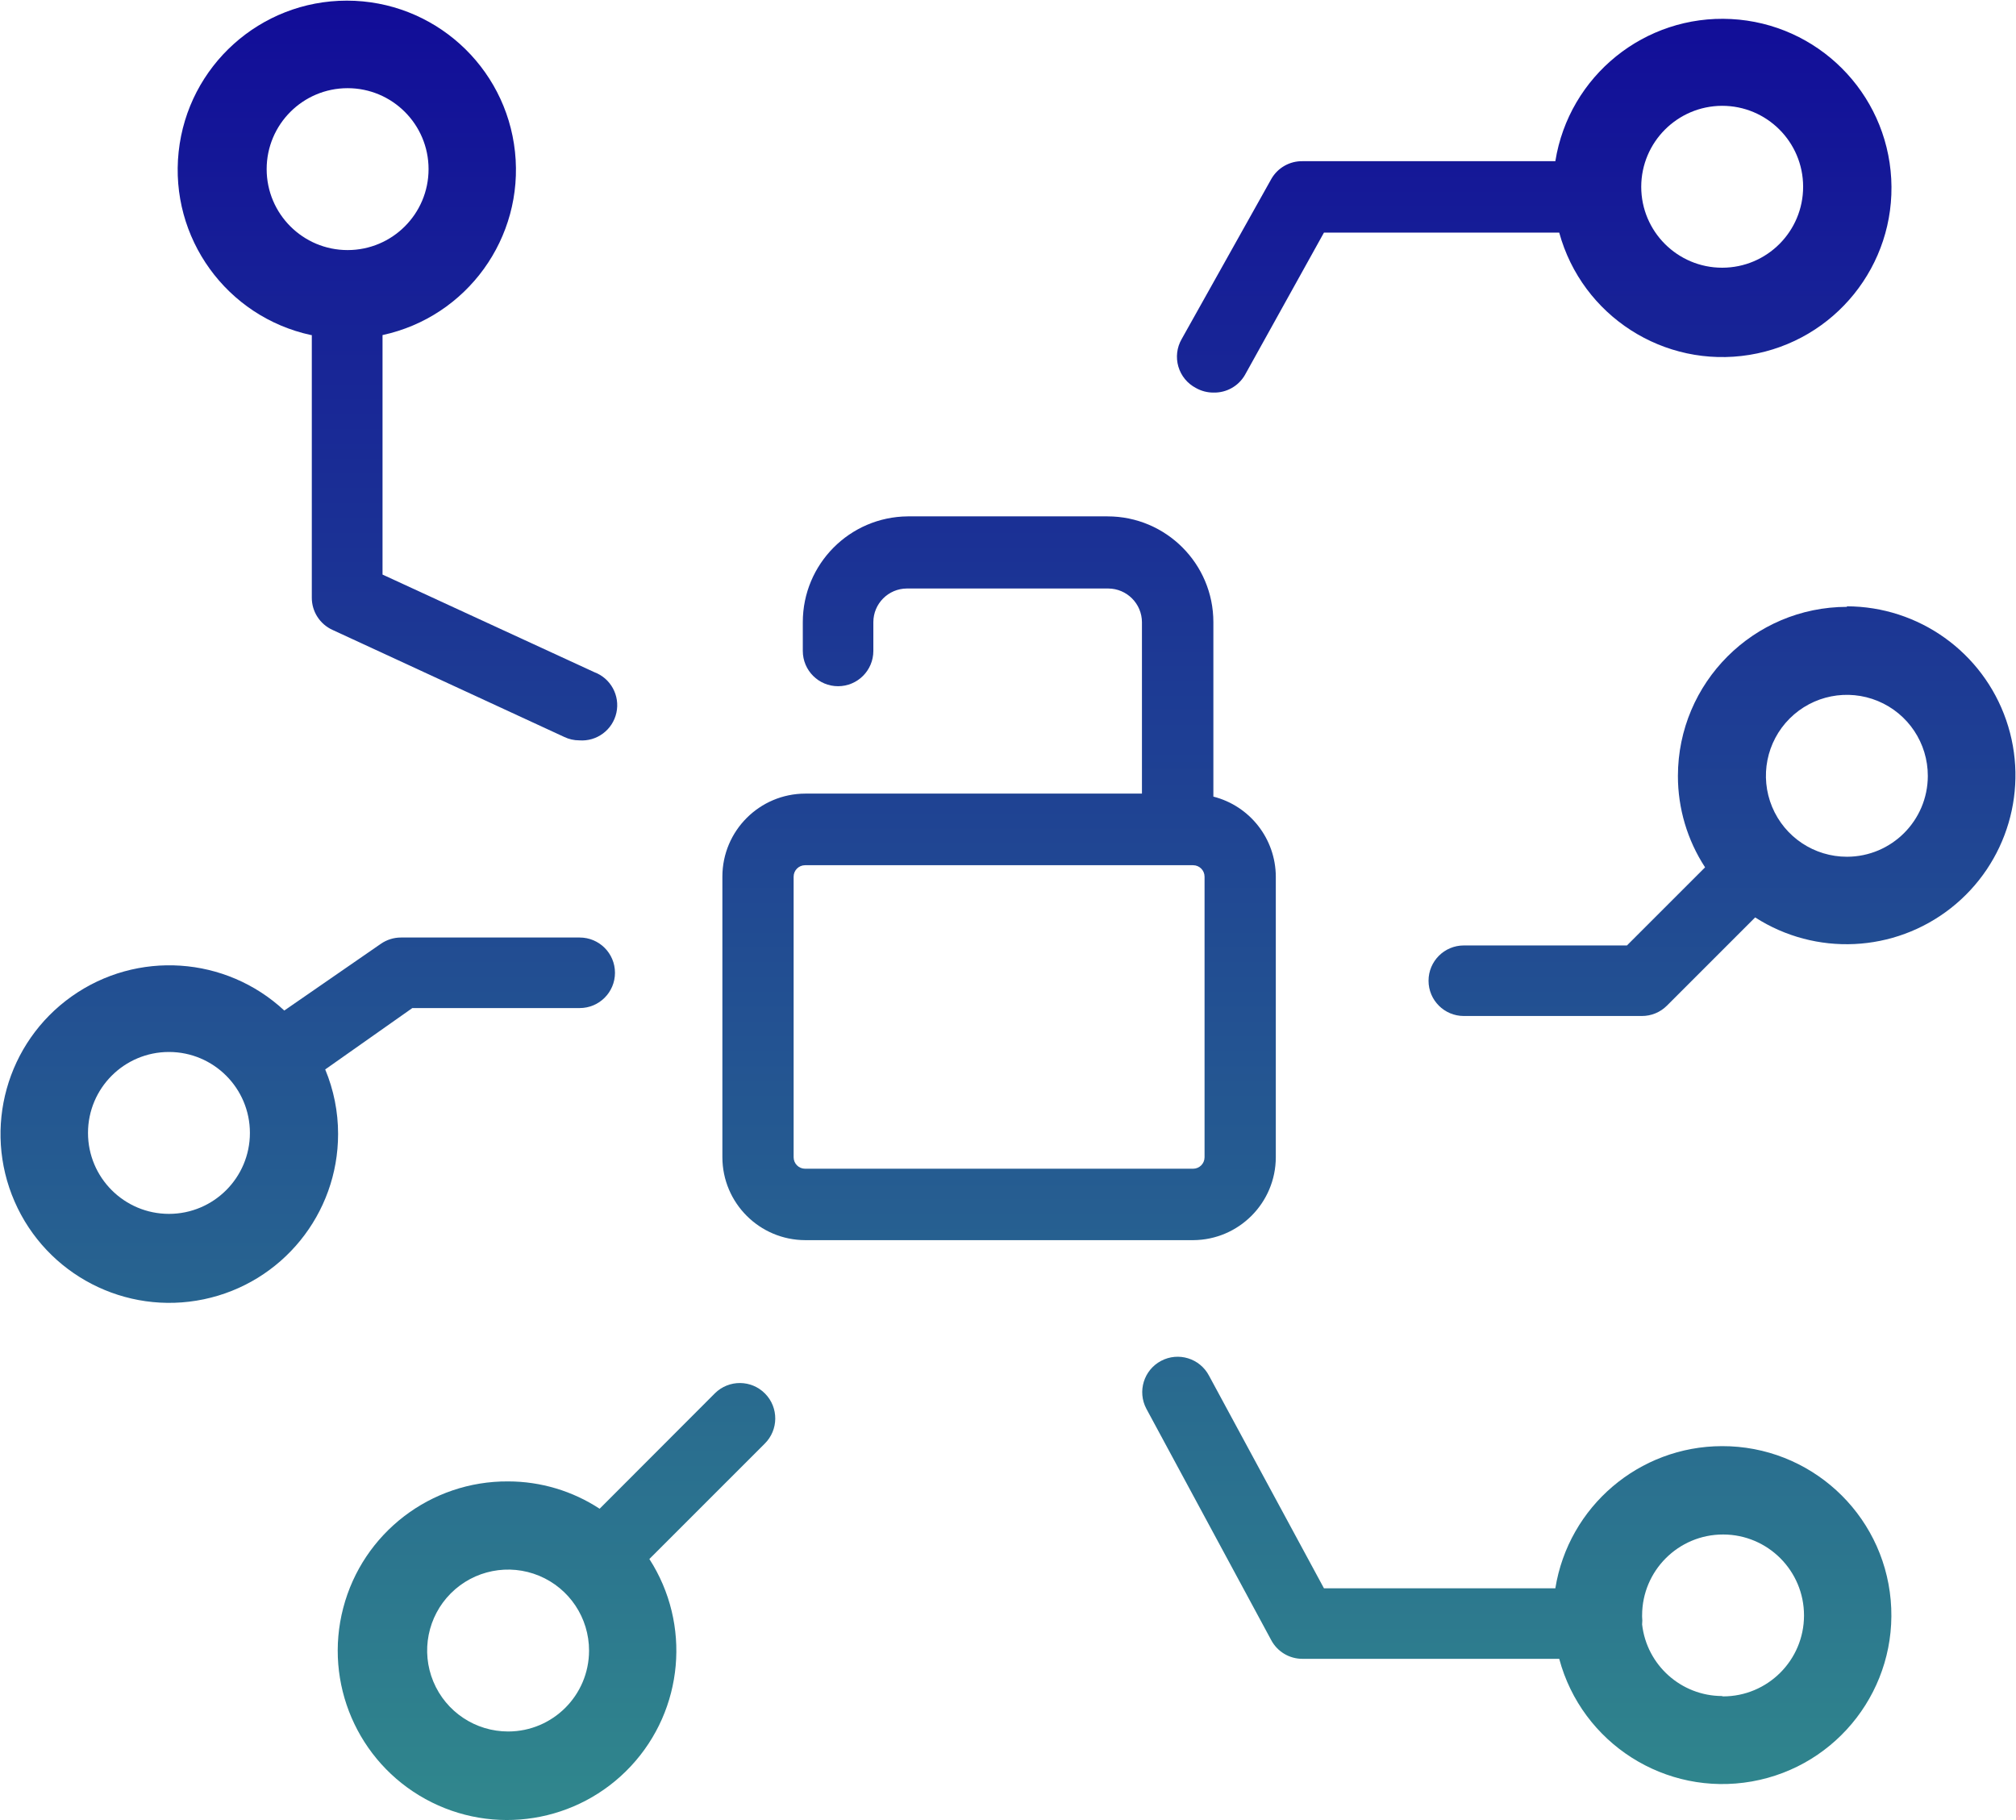
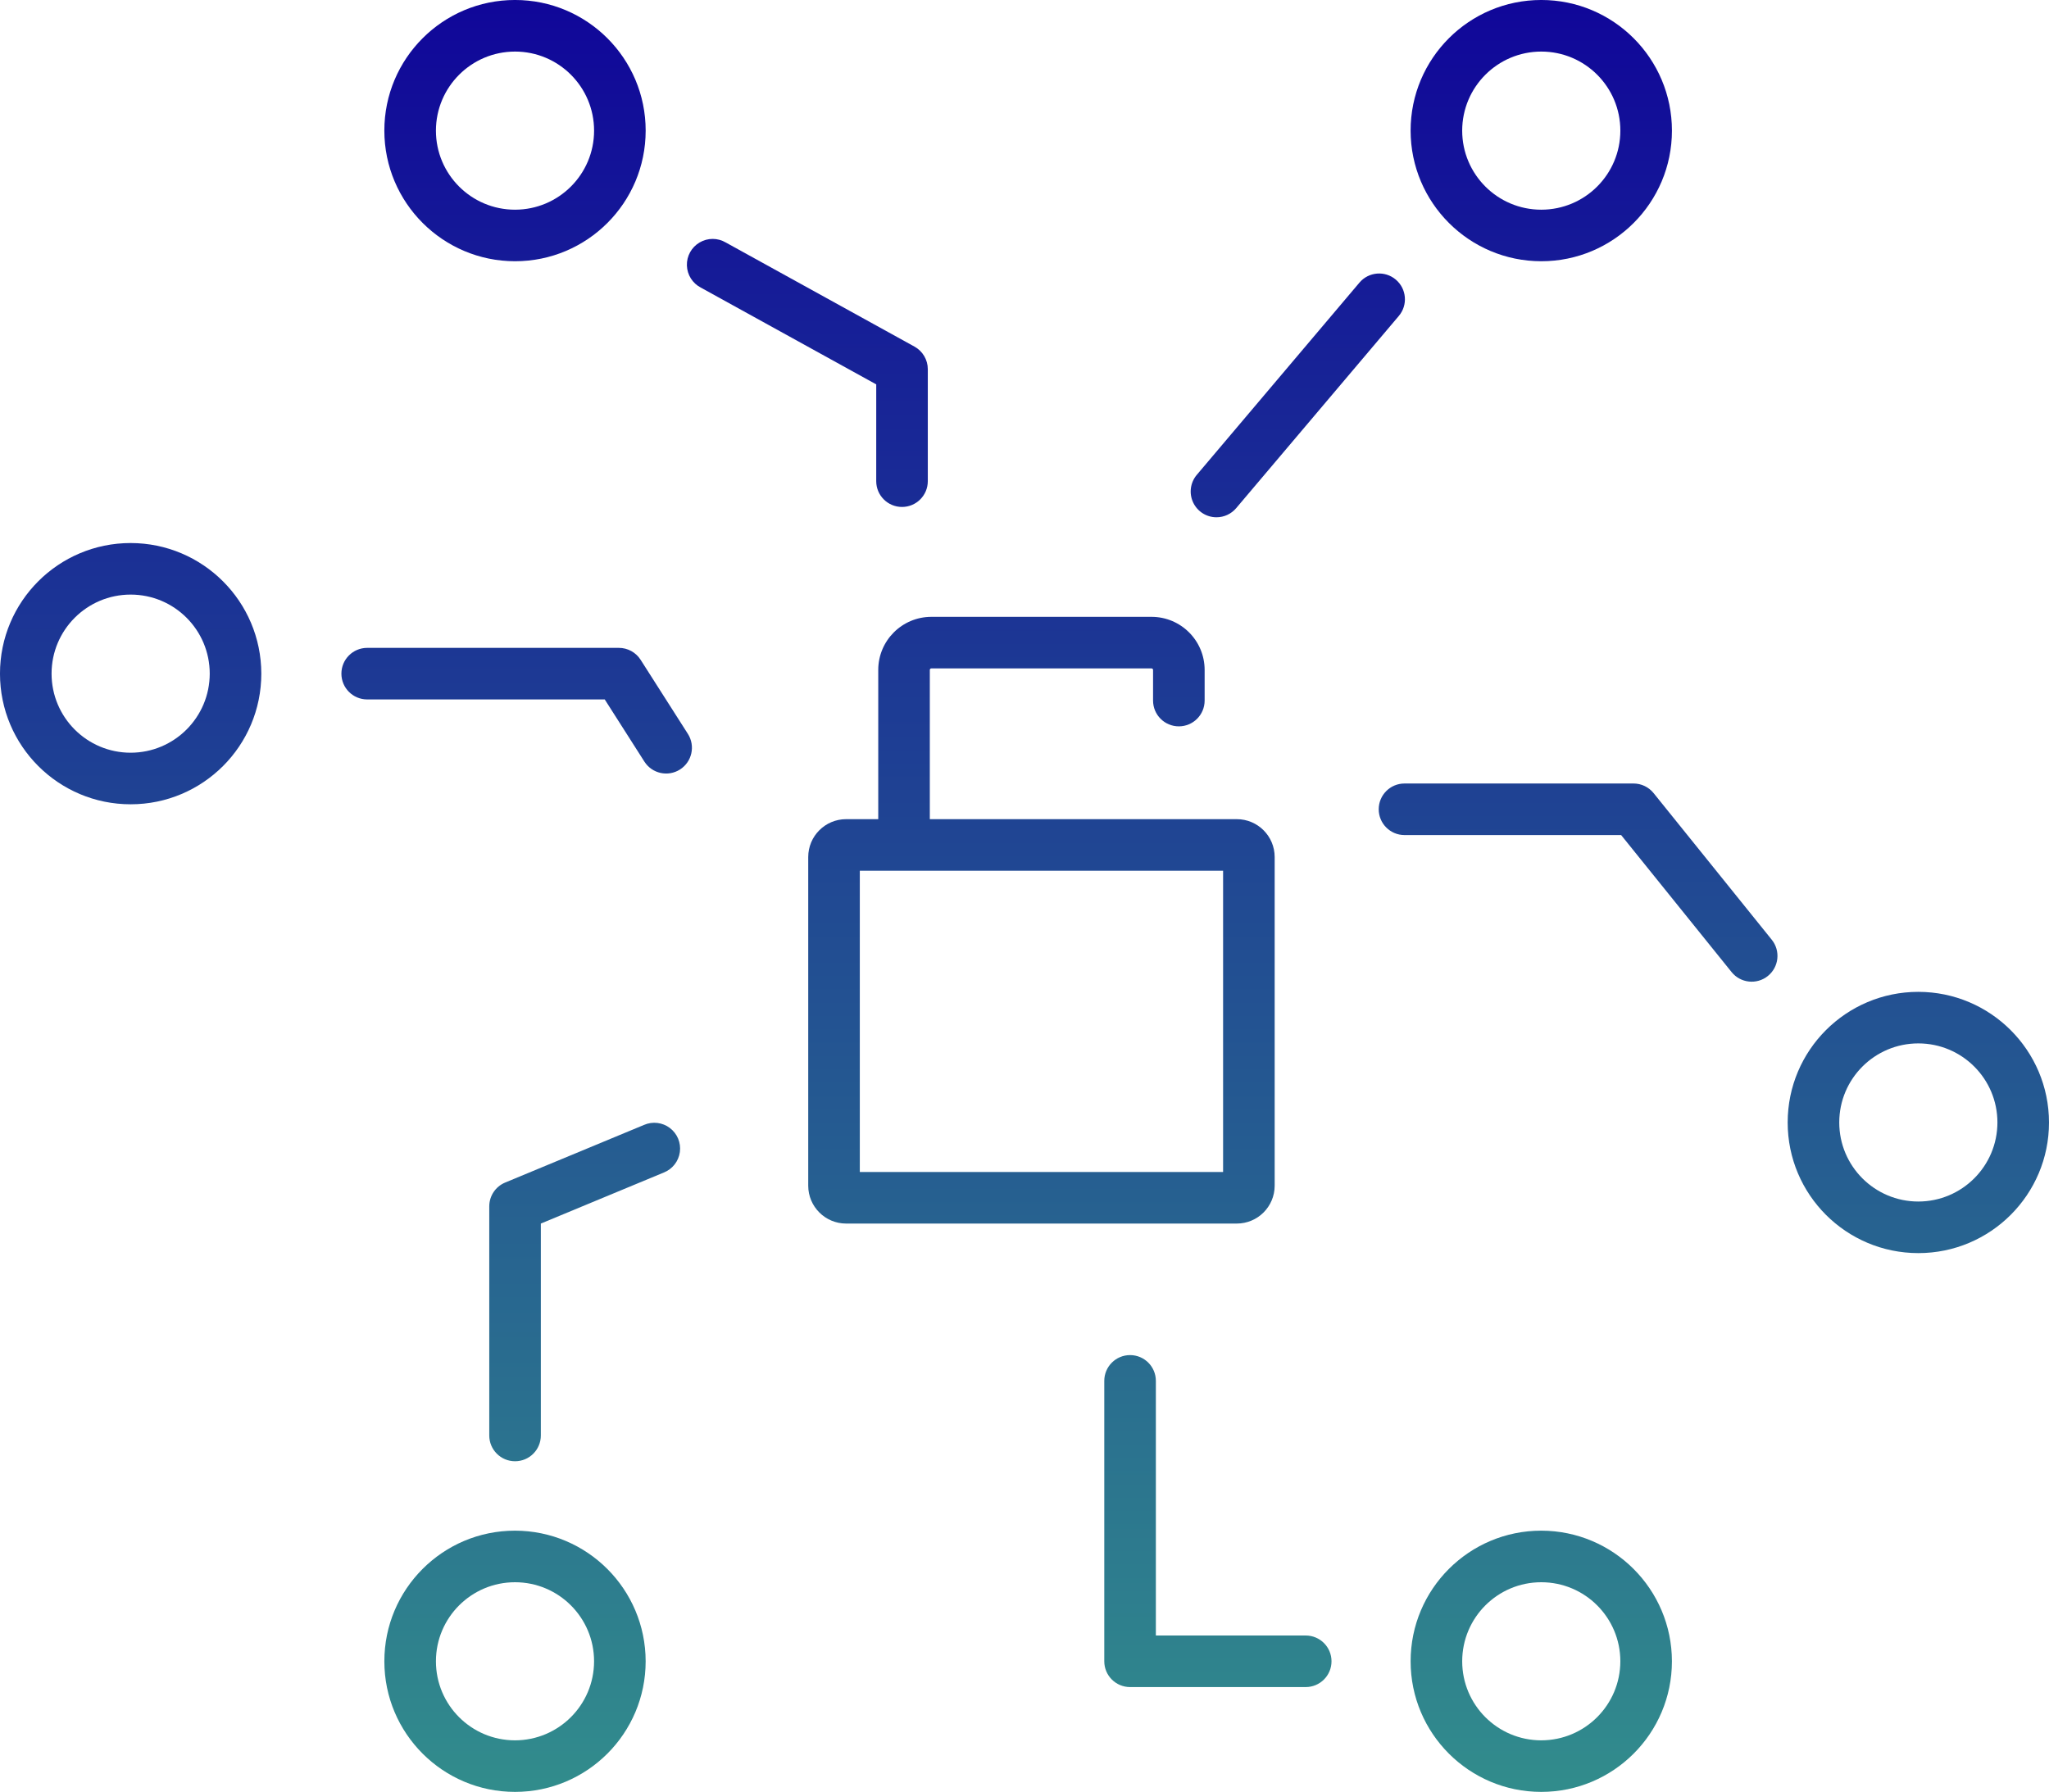
- <svg xmlns="http://www.w3.org/2000/svg" xmlns:xlink="http://www.w3.org/1999/xlink" viewBox="0 0 114.31 103.18">
+ <svg xmlns="http://www.w3.org/2000/svg" xmlns:xlink="http://www.w3.org/1999/xlink" width="158.902" height="139" viewBox="0 0 158.902 139">
  <defs>
-     <style>.cls-1{fill:url(#linear-gradient);}.cls-2{fill:url(#linear-gradient-2);}.cls-3{fill:url(#linear-gradient-3);}.cls-4{fill:url(#linear-gradient-4);}.cls-5{fill:url(#linear-gradient-5);}.cls-6{fill:url(#linear-gradient-6);}.cls-7{fill:url(#linear-gradient-7);}</style>
-     <linearGradient id="linear-gradient" x1="56.65" y1="-5.49" x2="56.65" y2="109.57" gradientUnits="userSpaceOnUse">
+     <linearGradient id="linear-gradient" x1="0.5" y1="-0.023" x2="0.5" y2="6.986" gradientUnits="objectBoundingBox">
      <stop offset="0" stop-color="#100699" />
      <stop offset="1" stop-color="#328f8c" />
    </linearGradient>
-     <linearGradient id="linear-gradient-2" x1="22.51" y1="-5.49" x2="22.51" y2="109.57" xlink:href="#linear-gradient" />
-     <linearGradient id="linear-gradient-3" x1="97.63" y1="-5.49" x2="97.63" y2="109.57" xlink:href="#linear-gradient" />
-     <linearGradient id="linear-gradient-4" x1="85.99" y1="-5.49" x2="85.99" y2="109.57" xlink:href="#linear-gradient" />
-     <linearGradient id="linear-gradient-5" x1="17.44" y1="-5.49" x2="17.44" y2="109.57" xlink:href="#linear-gradient" />
-     <linearGradient id="linear-gradient-6" x1="87" y1="-5.49" x2="87" y2="109.57" xlink:href="#linear-gradient" />
-     <linearGradient id="linear-gradient-7" x1="31.62" y1="-5.49" x2="31.62" y2="109.57" xlink:href="#linear-gradient" />
+     <linearGradient id="linear-gradient-3" x1="0.5" y1="-5.882" x2="0.5" y2="1.127" xlink:href="#linear-gradient" />
+     <linearGradient id="linear-gradient-5" x1="0.5" y1="-3.819" x2="0.5" y2="3.189" xlink:href="#linear-gradient" />
+     <linearGradient id="linear-gradient-6" x1="0.5" y1="-2.101" x2="0.5" y2="4.907" xlink:href="#linear-gradient" />
+     <linearGradient id="linear-gradient-7" x1="0.5" y1="-1.026" x2="0.5" y2="1.991" xlink:href="#linear-gradient" />
+     <linearGradient id="linear-gradient-8" x1="0.5" y1="-0.916" x2="0.5" y2="5.924" xlink:href="#linear-gradient" />
+     <linearGradient id="linear-gradient-9" x1="0.5" y1="-1.146" x2="0.5" y2="6.365" xlink:href="#linear-gradient" />
+     <linearGradient id="linear-gradient-10" x1="0.5" y1="-3.983" x2="0.5" y2="5.255" xlink:href="#linear-gradient" />
+     <linearGradient id="linear-gradient-11" x1="0.5" y1="-5.202" x2="0.5" y2="9.367" xlink:href="#linear-gradient" />
+     <linearGradient id="linear-gradient-12" x1="0.5" y1="-3.337" x2="0.5" y2="2.075" xlink:href="#linear-gradient" />
+     <linearGradient id="linear-gradient-13" x1="0.5" y1="-4.1" x2="0.5" y2="1.416" xlink:href="#linear-gradient" />
  </defs>
-   <g id="Layer_2" data-name="Layer 2">
-     <g id="Layer_1-2" data-name="Layer 1">
-       <path class="cls-1" d="M72.34,65.62V49.71a4.7,4.7,0,0,0-3.54-4.54V35.28a6,6,0,0,0-6-6H51.47a6,6,0,0,0-5.95,6v1.63a2,2,0,1,0,4,0V35.28a1.91,1.91,0,0,1,1.9-1.91H62.84a1.92,1.92,0,0,1,1.91,1.91V45H45.66a4.71,4.71,0,0,0-4.7,4.7V65.62a4.71,4.71,0,0,0,4.7,4.7h22A4.71,4.71,0,0,0,72.34,65.62ZM45,65.62V49.71a.65.65,0,0,1,.65-.65h22a.65.65,0,0,1,.65.65V65.62a.65.65,0,0,1-.65.65h-22A.65.65,0,0,1,45,65.62Z" />
-       <path class="cls-2" d="M17.68,19V33.88a2,2,0,0,0,1.18,1.84L32,41.79a1.94,1.94,0,0,0,.84.19,2,2,0,0,0,.85-3.87l-12-5.53V19a9.59,9.59,0,1,0-4.05,0ZM19.71,5a4.59,4.59,0,1,1-4.59,4.59A4.59,4.59,0,0,1,19.71,5Z" />
-       <path class="cls-3" d="M104.73,34.41A9.6,9.6,0,0,0,95.14,44a9.47,9.47,0,0,0,1.54,5.18l-4.43,4.43H83a2,2,0,1,0,0,4H93.09a2,2,0,0,0,1.43-.59l5-5a9.58,9.58,0,1,0,5.19-17.64Zm0,14.17A4.59,4.59,0,1,1,109.31,44,4.59,4.59,0,0,1,104.73,48.58Z" />
-       <path class="cls-4" d="M97.64,82a9.59,9.59,0,0,0-9.45,8.06H75.07L68.55,78A2,2,0,1,0,65,79.88L72.08,93a2,2,0,0,0,1.78,1.06H88.41A9.58,9.58,0,1,0,97.64,82Zm0,14.17a4.58,4.58,0,0,1-4.53-4.06v0a2,2,0,0,0,0-.43s0-.05,0-.08a4.59,4.59,0,1,1,4.58,4.59Z" />
-       <path class="cls-5" d="M23.38,57.16h9.49a2,2,0,0,0,0-4H22.74a2,2,0,0,0-1.15.36l-5.47,3.78a9.57,9.57,0,1,0,3.05,7,9.49,9.49,0,0,0-.73-3.66ZM9.58,68.83a4.59,4.59,0,1,1,4.59-4.59A4.59,4.59,0,0,1,9.58,68.83Z" />
-       <path class="cls-6" d="M67.81,22a2,2,0,0,0,1,.26,2,2,0,0,0,1.78-1l4.48-8.07H88.41a9.59,9.59,0,1,0-.22-4.05H73.86a2,2,0,0,0-1.77,1L67,19.23A2,2,0,0,0,67.81,22ZM97.64,6a4.59,4.59,0,1,1-4.58,4.59A4.6,4.6,0,0,1,97.64,6Z" />
-       <path class="cls-7" d="M40.54,79,34,85.55A9.47,9.47,0,0,0,28.82,84a9.6,9.6,0,1,0,8,4.4l6.54-6.54A2,2,0,1,0,40.54,79ZM28.82,98.18A4.59,4.59,0,1,1,33.4,93.6,4.59,4.59,0,0,1,28.82,98.18Z" />
-     </g>
+   <g id="Group_2028" data-name="Group 2028" transform="translate(-866.662 -317.456)">
+     <path id="Path_9264" data-name="Path 9264" d="M986.189,337.721a10.133,10.133,0,1,0-10.133-10.132A10.143,10.143,0,0,0,986.189,337.721Zm0-16.265a6.133,6.133,0,1,1-6.133,6.133A6.139,6.139,0,0,1,986.189,321.456Z" fill="url(#linear-gradient)" />
+     <path id="Path_9265" data-name="Path 9265" d="M906.6,337.721a10.133,10.133,0,1,0-10.132-10.132A10.143,10.143,0,0,0,906.6,337.721Zm0-16.265a6.133,6.133,0,1,1-6.132,6.133A6.14,6.14,0,0,1,906.6,321.456Z" fill="url(#linear-gradient)" />
+     <path id="Path_9266" data-name="Path 9266" d="M986.189,436.191a10.132,10.132,0,1,0,10.132,10.133A10.145,10.145,0,0,0,986.189,436.191Zm0,16.265a6.132,6.132,0,1,1,6.132-6.132A6.139,6.139,0,0,1,986.189,452.456Z" fill="url(#linear-gradient-3)" />
+     <path id="Path_9267" data-name="Path 9267" d="M906.6,436.191a10.132,10.132,0,1,0,10.133,10.133A10.145,10.145,0,0,0,906.6,436.191Zm0,16.265a6.132,6.132,0,1,1,6.133-6.132A6.139,6.139,0,0,1,906.6,452.456Z" fill="url(#linear-gradient-3)" />
+     <path id="Path_9268" data-name="Path 9268" d="M1015.432,394.395a10.133,10.133,0,1,0,10.132,10.133A10.144,10.144,0,0,0,1015.432,394.395Zm0,16.265a6.133,6.133,0,1,1,6.132-6.132A6.139,6.139,0,0,1,1015.432,410.66Z" fill="url(#linear-gradient-5)" />
+     <path id="Path_9269" data-name="Path 9269" d="M876.794,359.58a10.133,10.133,0,1,0,10.133,10.132A10.144,10.144,0,0,0,876.794,359.58Zm0,16.265a6.133,6.133,0,1,1,6.133-6.133A6.139,6.139,0,0,1,876.794,375.845Z" fill="url(#linear-gradient-6)" />
+     <path id="Path_9270" data-name="Path 9270" d="M965.514,409.434v-25.5A2.938,2.938,0,0,0,962.579,381H938.77V369.422a.115.115,0,0,1,.115-.116h17.082a.116.116,0,0,1,.116.116V371.8a2,2,0,0,0,4,0v-2.379a4.12,4.12,0,0,0-4.116-4.116H938.886a4.12,4.12,0,0,0-4.115,4.116V381h-2.495a2.938,2.938,0,0,0-2.935,2.934v25.5a2.939,2.939,0,0,0,2.935,2.935h30.3A2.939,2.939,0,0,0,965.514,409.434Zm-4-1.065H933.341V385h28.173Z" fill="url(#linear-gradient-7)" />
+     <path id="Path_9271" data-name="Path 9271" d="M934.614,354.781a2,2,0,0,0,4,0v-8.687a2,2,0,0,0-1.033-1.751l-14.633-8.076a2,2,0,1,0-1.933,3.5l13.6,7.506Z" fill="url(#linear-gradient-8)" />
+     <path id="Path_9272" data-name="Path 9272" d="M961,357.582a2,2,0,0,0,1.528-.708l12.614-14.91a2,2,0,1,0-3.054-2.584l-12.613,14.91A2,2,0,0,0,961,357.582Z" fill="url(#linear-gradient-9)" />
+     <path id="Path_9273" data-name="Path 9273" d="M994.9,378.978a2,2,0,0,0-1.557-.745H975.583a2,2,0,0,0,0,4h16.8l8.566,10.629a2,2,0,0,0,3.115-2.51Z" fill="url(#linear-gradient-10)" />
+     <path id="Path_9274" data-name="Path 9274" d="M916.343,368.637a2,2,0,0,0-1.687-.925H895.138a2,2,0,0,0,0,4H913.56l3.075,4.823a2,2,0,0,0,3.373-2.151Z" fill="url(#linear-gradient-11)" />
+     <path id="Path_9275" data-name="Path 9275" d="M916.608,404.716l-10.769,4.471a2,2,0,0,0-1.234,1.847v17.773a2,2,0,0,0,4,0V412.369l9.536-3.959a2,2,0,1,0-1.533-3.694Z" fill="url(#linear-gradient-12)" />
+     <path id="Path_9276" data-name="Path 9276" d="M967.924,444.324H956.3V424.572a2,2,0,0,0-4,0v21.752a2,2,0,0,0,2,2h13.622a2,2,0,0,0,0-4Z" fill="url(#linear-gradient-13)" />
  </g>
</svg>
